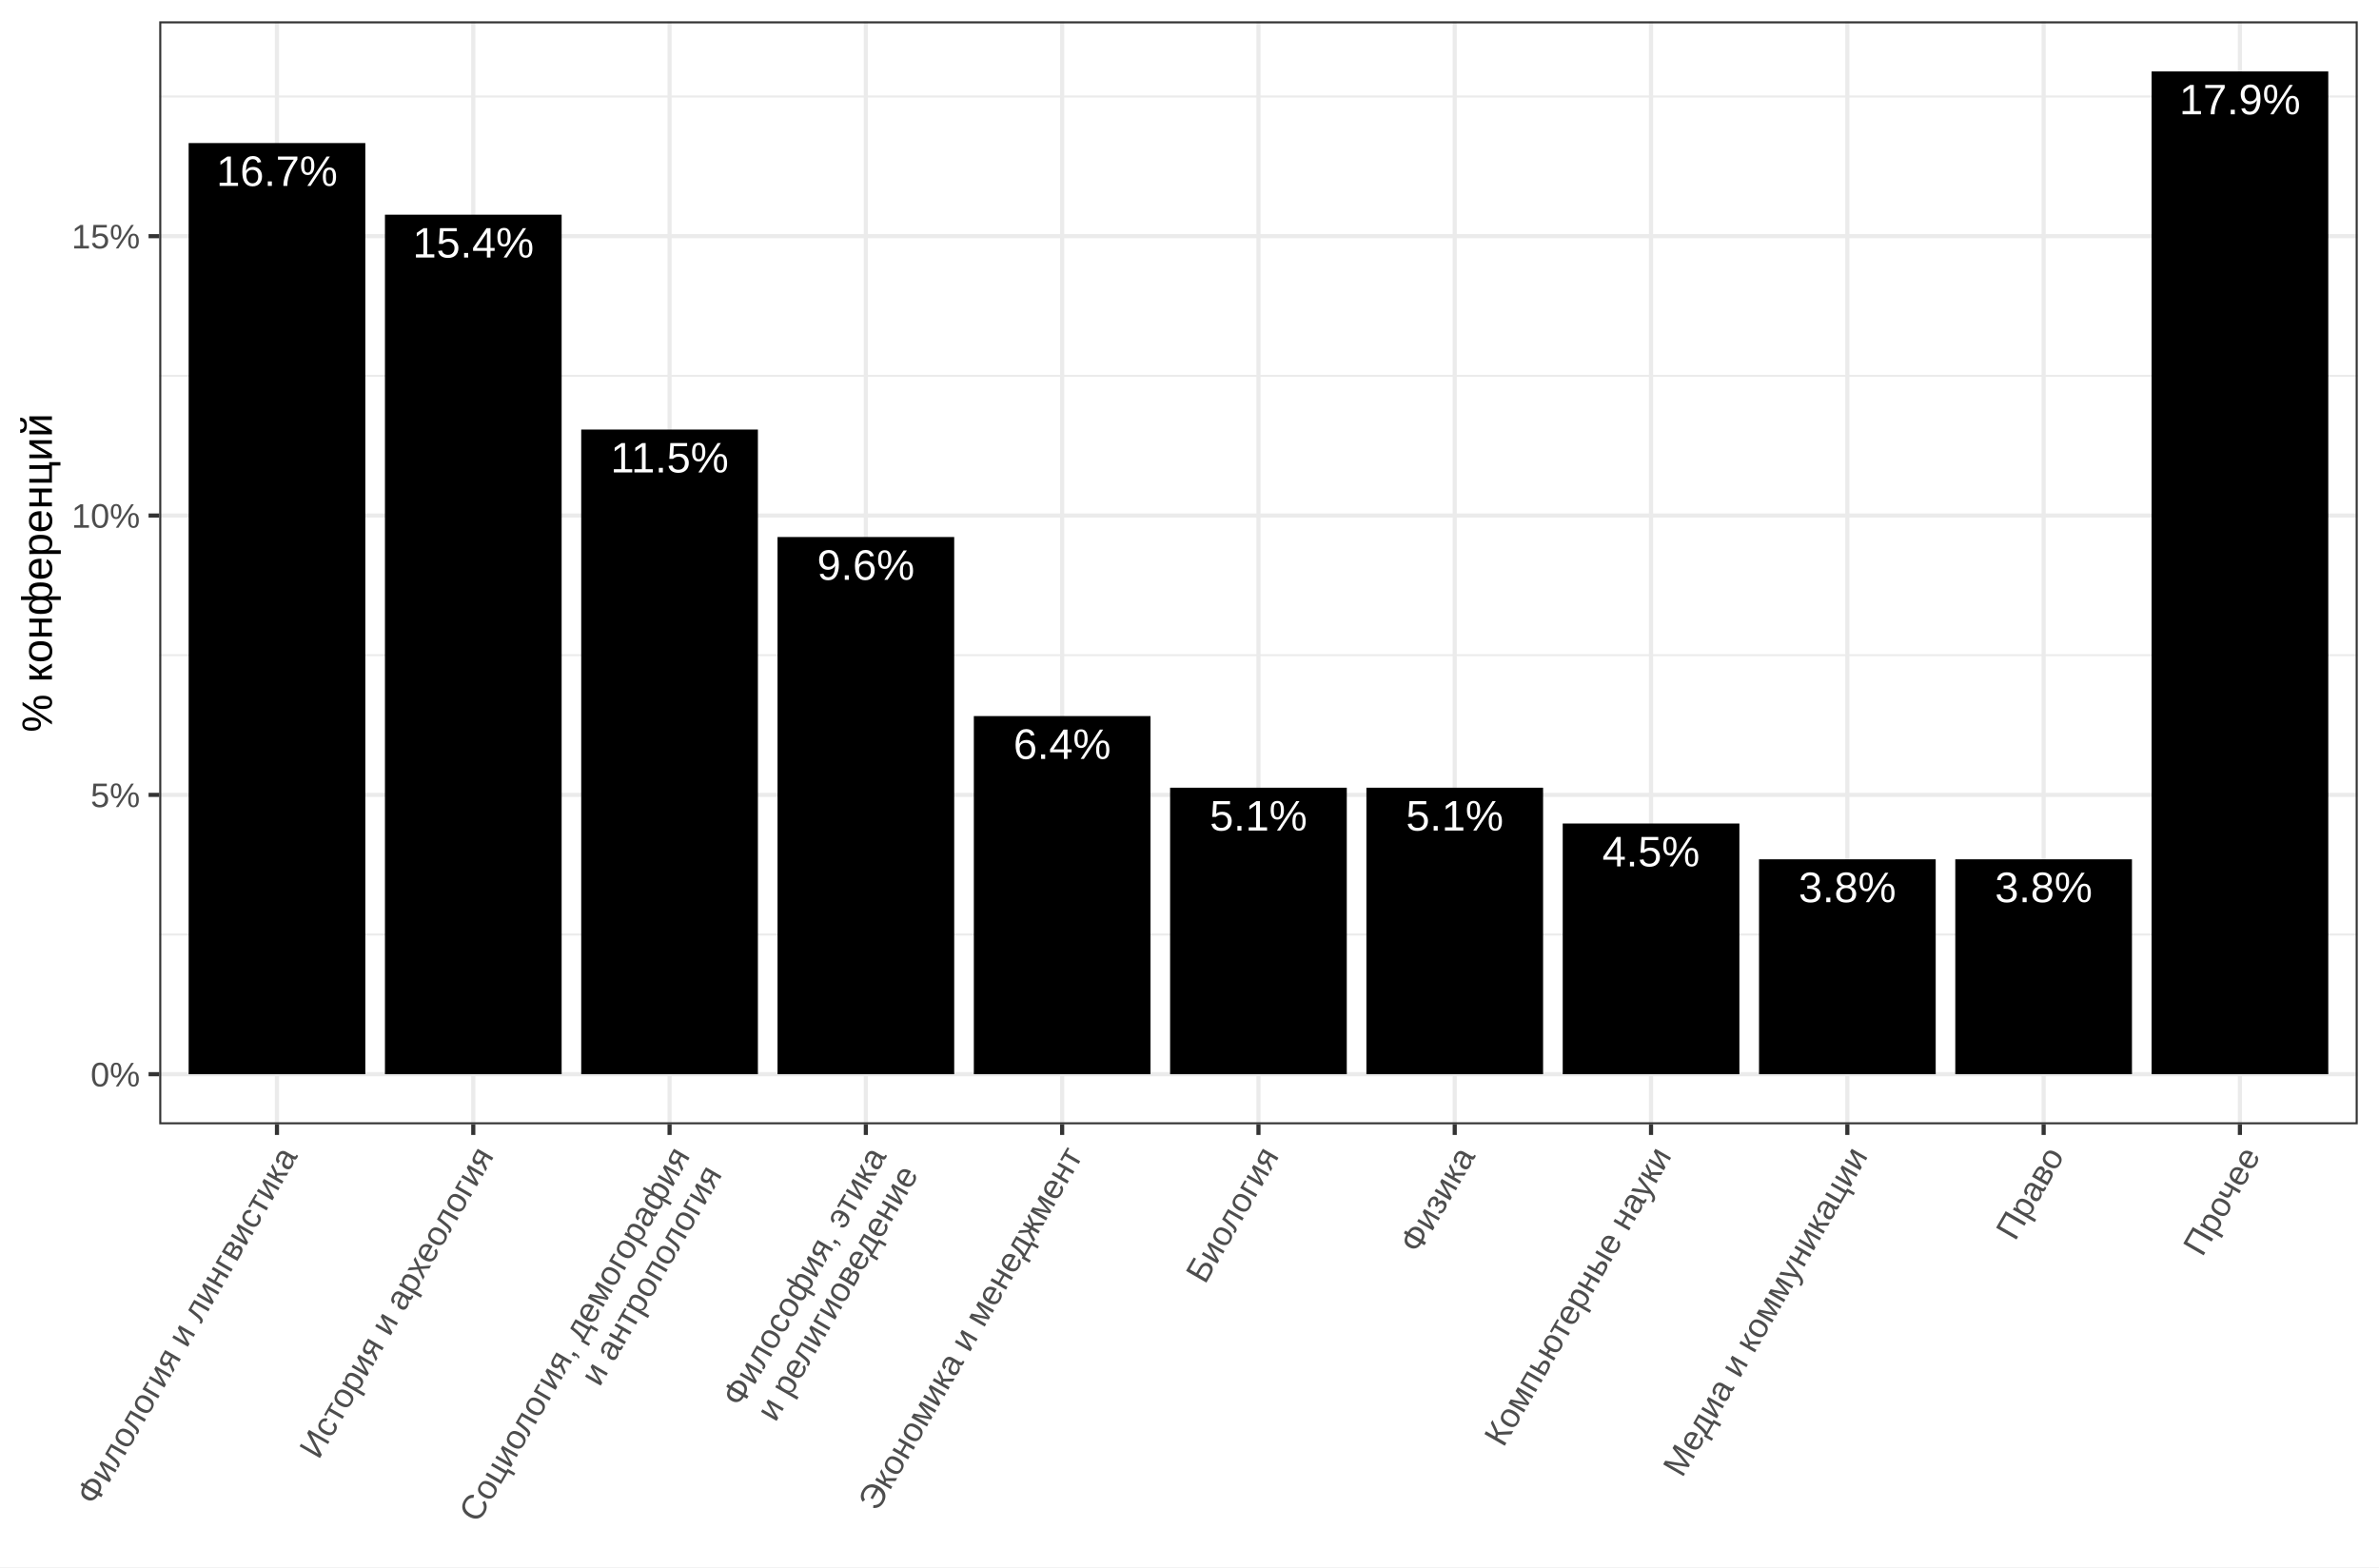
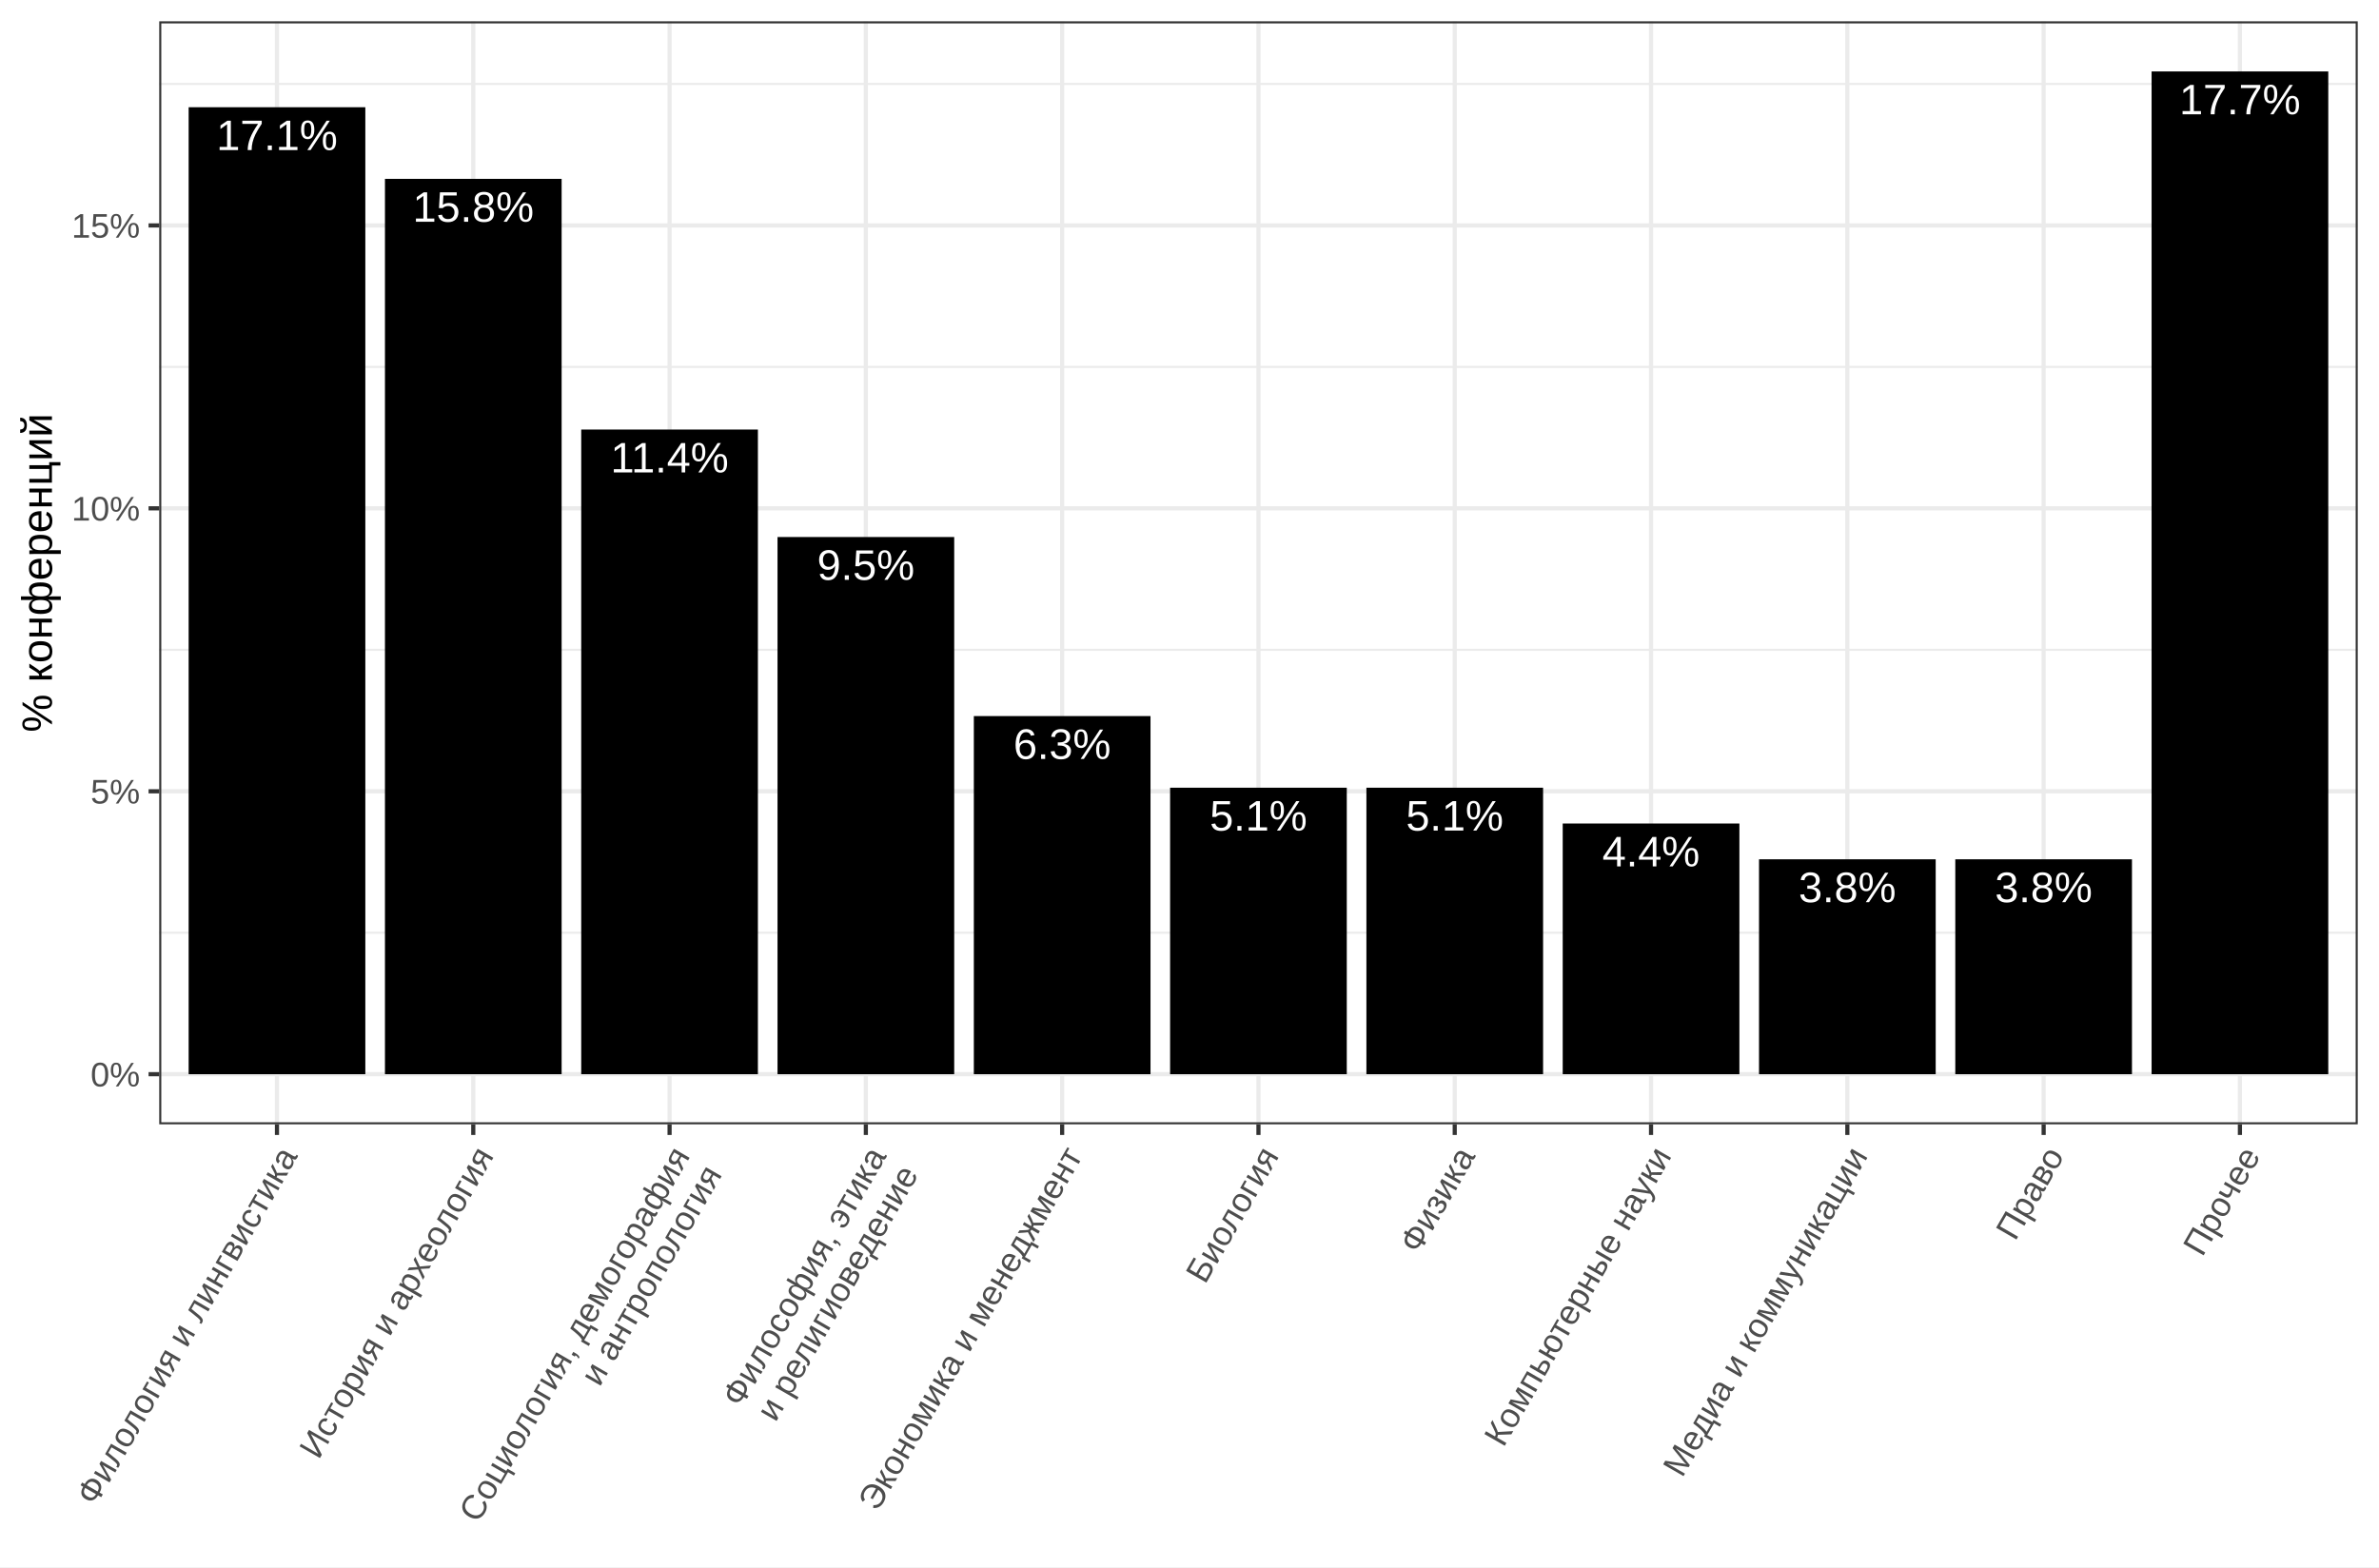
<svg xmlns="http://www.w3.org/2000/svg" width="612.00pt" height="403.20pt" viewBox="0 0 612.00 403.20">
  <g class="svglite">
    <defs>
      <style type="text/css">
    .svglite line, .svglite polyline, .svglite polygon, .svglite path, .svglite rect, .svglite circle {
      fill: none;
      stroke: #000000;
      stroke-linecap: round;
      stroke-linejoin: round;
      stroke-miterlimit: 10.00;
    }
    .svglite text {
      white-space: pre;
    }
    .svglite g.glyphgroup path {
      fill: inherit;
      stroke: none;
    }
  </style>
    </defs>
    <rect width="100%" height="100%" style="stroke: none; fill: #FFFFFF;" />
    <defs>
      <clipPath id="cpMC4wMHw2MTIuMDB8MC4wMHw0MDMuMjA=">
        <rect x="0.00" y="0.00" width="612.00" height="403.20" />
      </clipPath>
    </defs>
    <g clip-path="url(#cpMC4wMHw2MTIuMDB8MC4wMHw0MDMuMjA=)">
      <rect x="0.00" y="0.00" width="612.00" height="403.20" style="stroke-width: 1.07; stroke: #FFFFFF; fill: #FFFFFF;" />
    </g>
    <defs>
      <clipPath id="cpNDAuOTZ8NjA2LjUyfDUuNDh8Mjg5LjI4">
        <rect x="40.96" y="5.48" width="565.57" height="283.80" />
      </clipPath>
    </defs>
    <g clip-path="url(#cpNDAuOTZ8NjA2LjUyfDUuNDh8Mjg5LjI4)">
      <rect x="40.96" y="5.48" width="565.57" height="283.80" style="stroke-width: 1.07; stroke: none; fill: #FFFFFF;" />
-       <polyline points="40.96,240.44 606.52,240.44 " style="stroke-width: 0.53; stroke: #EBEBEB; stroke-linecap: butt;" />
-       <polyline points="40.96,168.57 606.52,168.57 " style="stroke-width: 0.53; stroke: #EBEBEB; stroke-linecap: butt;" />
-       <polyline points="40.96,96.70 606.52,96.70 " style="stroke-width: 0.53; stroke: #EBEBEB; stroke-linecap: butt;" />
-       <polyline points="40.96,24.83 606.52,24.83 " style="stroke-width: 0.53; stroke: #EBEBEB; stroke-linecap: butt;" />
+       <polyline points="40.96,239.98 606.52,239.98 " style="stroke-width: 0.53; stroke: #EBEBEB; stroke-linecap: butt;" />
+       <polyline points="40.96,167.19 606.52,167.19 " style="stroke-width: 0.53; stroke: #EBEBEB; stroke-linecap: butt;" />
+       <polyline points="40.96,94.40 606.52,94.40 " style="stroke-width: 0.53; stroke: #EBEBEB; stroke-linecap: butt;" />
+       <polyline points="40.96,21.60 606.52,21.60 " style="stroke-width: 0.53; stroke: #EBEBEB; stroke-linecap: butt;" />
      <polyline points="40.96,276.38 606.52,276.38 " style="stroke-width: 1.07; stroke: #EBEBEB; stroke-linecap: butt;" />
-       <polyline points="40.96,204.51 606.52,204.51 " style="stroke-width: 1.07; stroke: #EBEBEB; stroke-linecap: butt;" />
-       <polyline points="40.96,132.64 606.52,132.64 " style="stroke-width: 1.07; stroke: #EBEBEB; stroke-linecap: butt;" />
-       <polyline points="40.96,60.77 606.52,60.77 " style="stroke-width: 1.07; stroke: #EBEBEB; stroke-linecap: butt;" />
+       <polyline points="40.96,203.59 606.52,203.59 " style="stroke-width: 1.07; stroke: #EBEBEB; stroke-linecap: butt;" />
+       <polyline points="40.96,130.79 606.52,130.79 " style="stroke-width: 1.07; stroke: #EBEBEB; stroke-linecap: butt;" />
+       <polyline points="40.96,58.00 606.52,58.00 " style="stroke-width: 1.07; stroke: #EBEBEB; stroke-linecap: butt;" />
      <polyline points="71.25,289.28 71.25,5.48 " style="stroke-width: 1.07; stroke: #EBEBEB; stroke-linecap: butt;" />
      <polyline points="121.75,289.28 121.75,5.48 " style="stroke-width: 1.07; stroke: #EBEBEB; stroke-linecap: butt;" />
      <polyline points="172.25,289.28 172.25,5.48 " style="stroke-width: 1.07; stroke: #EBEBEB; stroke-linecap: butt;" />
      <polyline points="222.74,289.28 222.74,5.48 " style="stroke-width: 1.07; stroke: #EBEBEB; stroke-linecap: butt;" />
      <polyline points="273.24,289.28 273.24,5.48 " style="stroke-width: 1.07; stroke: #EBEBEB; stroke-linecap: butt;" />
      <polyline points="323.74,289.28 323.74,5.48 " style="stroke-width: 1.07; stroke: #EBEBEB; stroke-linecap: butt;" />
      <polyline points="374.23,289.28 374.23,5.48 " style="stroke-width: 1.07; stroke: #EBEBEB; stroke-linecap: butt;" />
      <polyline points="424.73,289.28 424.73,5.48 " style="stroke-width: 1.07; stroke: #EBEBEB; stroke-linecap: butt;" />
      <polyline points="475.23,289.28 475.23,5.48 " style="stroke-width: 1.07; stroke: #EBEBEB; stroke-linecap: butt;" />
      <polyline points="525.73,289.28 525.73,5.48 " style="stroke-width: 1.07; stroke: #EBEBEB; stroke-linecap: butt;" />
      <polyline points="576.22,289.28 576.22,5.48 " style="stroke-width: 1.07; stroke: #EBEBEB; stroke-linecap: butt;" />
-       <rect x="48.53" y="36.81" width="45.45" height="239.57" style="stroke-width: 1.07; stroke: none; stroke-linecap: butt; stroke-linejoin: miter; fill: #000000;" />
-       <rect x="99.03" y="55.24" width="45.45" height="221.14" style="stroke-width: 1.07; stroke: none; stroke-linecap: butt; stroke-linejoin: miter; fill: #000000;" />
+       <rect x="48.53" y="27.59" width="45.45" height="248.79" style="stroke-width: 1.07; stroke: none; stroke-linecap: butt; stroke-linejoin: miter; fill: #000000;" />
+       <rect x="99.03" y="46.02" width="45.45" height="230.36" style="stroke-width: 1.07; stroke: none; stroke-linecap: butt; stroke-linejoin: miter; fill: #000000;" />
      <rect x="149.52" y="110.52" width="45.45" height="165.86" style="stroke-width: 1.07; stroke: none; stroke-linecap: butt; stroke-linejoin: miter; fill: #000000;" />
      <rect x="200.02" y="138.17" width="45.45" height="138.21" style="stroke-width: 1.07; stroke: none; stroke-linecap: butt; stroke-linejoin: miter; fill: #000000;" />
      <rect x="250.52" y="184.24" width="45.45" height="92.14" style="stroke-width: 1.07; stroke: none; stroke-linecap: butt; stroke-linejoin: miter; fill: #000000;" />
      <rect x="301.01" y="202.67" width="45.45" height="73.71" style="stroke-width: 1.07; stroke: none; stroke-linecap: butt; stroke-linejoin: miter; fill: #000000;" />
      <rect x="351.51" y="202.67" width="45.45" height="73.71" style="stroke-width: 1.07; stroke: none; stroke-linecap: butt; stroke-linejoin: miter; fill: #000000;" />
      <rect x="402.01" y="211.88" width="45.45" height="64.50" style="stroke-width: 1.07; stroke: none; stroke-linecap: butt; stroke-linejoin: miter; fill: #000000;" />
      <rect x="452.51" y="221.09" width="45.45" height="55.29" style="stroke-width: 1.07; stroke: none; stroke-linecap: butt; stroke-linejoin: miter; fill: #000000;" />
      <rect x="503.00" y="221.09" width="45.45" height="55.29" style="stroke-width: 1.07; stroke: none; stroke-linecap: butt; stroke-linejoin: miter; fill: #000000;" />
      <rect x="553.50" y="18.38" width="45.45" height="258.00" style="stroke-width: 1.07; stroke: none; stroke-linecap: butt; stroke-linejoin: miter; fill: #000000;" />
-       <text x="71.25" y="47.84" text-anchor="middle" style="font-size: 11.00px;fill: #FFFFFF; font-family: &quot;Arial&quot;;" textLength="31.22px" lengthAdjust="spacingAndGlyphs">16.7%</text>
-       <text x="121.75" y="66.26" text-anchor="middle" style="font-size: 11.00px;fill: #FFFFFF; font-family: &quot;Arial&quot;;" textLength="31.22px" lengthAdjust="spacingAndGlyphs">15.4%</text>
-       <text x="172.25" y="121.55" text-anchor="middle" style="font-size: 11.00px;fill: #FFFFFF; font-family: &quot;Arial&quot;;" textLength="30.41px" lengthAdjust="spacingAndGlyphs">11.5%</text>
-       <text x="222.74" y="149.19" text-anchor="middle" style="font-size: 11.00px;fill: #FFFFFF; font-family: &quot;Arial&quot;;" textLength="25.09px" lengthAdjust="spacingAndGlyphs">9.6%</text>
-       <text x="273.24" y="195.27" text-anchor="middle" style="font-size: 11.00px;fill: #FFFFFF; font-family: &quot;Arial&quot;;" textLength="25.09px" lengthAdjust="spacingAndGlyphs">6.4%</text>
+       <text x="71.25" y="38.62" text-anchor="middle" style="font-size: 11.00px;fill: #FFFFFF; font-family: &quot;Arial&quot;;" textLength="31.22px" lengthAdjust="spacingAndGlyphs">17.1%</text>
+       <text x="121.75" y="57.05" text-anchor="middle" style="font-size: 11.00px;fill: #FFFFFF; font-family: &quot;Arial&quot;;" textLength="31.22px" lengthAdjust="spacingAndGlyphs">15.8%</text>
+       <text x="172.25" y="121.55" text-anchor="middle" style="font-size: 11.00px;fill: #FFFFFF; font-family: &quot;Arial&quot;;" textLength="30.41px" lengthAdjust="spacingAndGlyphs">11.4%</text>
+       <text x="222.74" y="149.19" text-anchor="middle" style="font-size: 11.00px;fill: #FFFFFF; font-family: &quot;Arial&quot;;" textLength="25.09px" lengthAdjust="spacingAndGlyphs">9.5%</text>
+       <text x="273.24" y="195.27" text-anchor="middle" style="font-size: 11.00px;fill: #FFFFFF; font-family: &quot;Arial&quot;;" textLength="25.09px" lengthAdjust="spacingAndGlyphs">6.3%</text>
      <text x="323.74" y="213.69" text-anchor="middle" style="font-size: 11.00px;fill: #FFFFFF; font-family: &quot;Arial&quot;;" textLength="25.09px" lengthAdjust="spacingAndGlyphs">5.1%</text>
      <text x="374.23" y="213.69" text-anchor="middle" style="font-size: 11.00px;fill: #FFFFFF; font-family: &quot;Arial&quot;;" textLength="25.09px" lengthAdjust="spacingAndGlyphs">5.1%</text>
-       <text x="424.73" y="222.91" text-anchor="middle" style="font-size: 11.00px;fill: #FFFFFF; font-family: &quot;Arial&quot;;" textLength="25.09px" lengthAdjust="spacingAndGlyphs">4.5%</text>
+       <text x="424.73" y="222.91" text-anchor="middle" style="font-size: 11.00px;fill: #FFFFFF; font-family: &quot;Arial&quot;;" textLength="25.09px" lengthAdjust="spacingAndGlyphs">4.4%</text>
      <text x="475.23" y="232.12" text-anchor="middle" style="font-size: 11.00px;fill: #FFFFFF; font-family: &quot;Arial&quot;;" textLength="25.09px" lengthAdjust="spacingAndGlyphs">3.8%</text>
      <text x="525.73" y="232.12" text-anchor="middle" style="font-size: 11.00px;fill: #FFFFFF; font-family: &quot;Arial&quot;;" textLength="25.09px" lengthAdjust="spacingAndGlyphs">3.8%</text>
-       <text x="576.22" y="29.41" text-anchor="middle" style="font-size: 11.00px;fill: #FFFFFF; font-family: &quot;Arial&quot;;" textLength="31.22px" lengthAdjust="spacingAndGlyphs">17.9%</text>
+       <text x="576.22" y="29.41" text-anchor="middle" style="font-size: 11.00px;fill: #FFFFFF; font-family: &quot;Arial&quot;;" textLength="31.22px" lengthAdjust="spacingAndGlyphs">17.7%</text>
      <rect x="40.96" y="5.48" width="565.57" height="283.80" style="stroke-width: 1.07; stroke: #333333;" />
    </g>
    <g clip-path="url(#cpMC4wMHw2MTIuMDB8MC4wMHw0MDMuMjA=)">
      <text x="36.02" y="279.53" text-anchor="end" style="font-size: 8.80px;fill: #4D4D4D; font-family: &quot;Arial&quot;;" textLength="12.72px" lengthAdjust="spacingAndGlyphs">0%</text>
-       <text x="36.02" y="207.66" text-anchor="end" style="font-size: 8.80px;fill: #4D4D4D; font-family: &quot;Arial&quot;;" textLength="12.72px" lengthAdjust="spacingAndGlyphs">5%</text>
-       <text x="36.02" y="135.79" text-anchor="end" style="font-size: 8.80px;fill: #4D4D4D; font-family: &quot;Arial&quot;;" textLength="17.61px" lengthAdjust="spacingAndGlyphs">10%</text>
-       <text x="36.02" y="63.92" text-anchor="end" style="font-size: 8.80px;fill: #4D4D4D; font-family: &quot;Arial&quot;;" textLength="17.61px" lengthAdjust="spacingAndGlyphs">15%</text>
+       <text x="36.02" y="206.74" text-anchor="end" style="font-size: 8.80px;fill: #4D4D4D; font-family: &quot;Arial&quot;;" textLength="12.72px" lengthAdjust="spacingAndGlyphs">5%</text>
+       <text x="36.02" y="133.94" text-anchor="end" style="font-size: 8.80px;fill: #4D4D4D; font-family: &quot;Arial&quot;;" textLength="17.61px" lengthAdjust="spacingAndGlyphs">10%</text>
+       <text x="36.02" y="61.15" text-anchor="end" style="font-size: 8.80px;fill: #4D4D4D; font-family: &quot;Arial&quot;;" textLength="17.61px" lengthAdjust="spacingAndGlyphs">15%</text>
      <polyline points="38.22,276.38 40.96,276.38 " style="stroke-width: 1.07; stroke: #333333; stroke-linecap: butt;" />
-       <polyline points="38.22,204.51 40.96,204.51 " style="stroke-width: 1.07; stroke: #333333; stroke-linecap: butt;" />
-       <polyline points="38.22,132.64 40.96,132.64 " style="stroke-width: 1.07; stroke: #333333; stroke-linecap: butt;" />
-       <polyline points="38.22,60.77 40.96,60.77 " style="stroke-width: 1.07; stroke: #333333; stroke-linecap: butt;" />
+       <polyline points="38.22,203.59 40.96,203.59 " style="stroke-width: 1.07; stroke: #333333; stroke-linecap: butt;" />
+       <polyline points="38.22,130.79 40.96,130.79 " style="stroke-width: 1.07; stroke: #333333; stroke-linecap: butt;" />
+       <polyline points="38.22,58.00 40.96,58.00 " style="stroke-width: 1.07; stroke: #333333; stroke-linecap: butt;" />
      <polyline points="71.25,292.02 71.25,289.28 " style="stroke-width: 1.07; stroke: #333333; stroke-linecap: butt;" />
      <polyline points="121.75,292.02 121.75,289.28 " style="stroke-width: 1.07; stroke: #333333; stroke-linecap: butt;" />
      <polyline points="172.25,292.02 172.25,289.28 " style="stroke-width: 1.07; stroke: #333333; stroke-linecap: butt;" />
      <polyline points="222.74,292.02 222.74,289.28 " style="stroke-width: 1.07; stroke: #333333; stroke-linecap: butt;" />
      <polyline points="273.24,292.02 273.24,289.28 " style="stroke-width: 1.07; stroke: #333333; stroke-linecap: butt;" />
      <polyline points="323.74,292.02 323.74,289.28 " style="stroke-width: 1.07; stroke: #333333; stroke-linecap: butt;" />
      <polyline points="374.23,292.02 374.23,289.28 " style="stroke-width: 1.07; stroke: #333333; stroke-linecap: butt;" />
      <polyline points="424.73,292.02 424.73,289.28 " style="stroke-width: 1.07; stroke: #333333; stroke-linecap: butt;" />
      <polyline points="475.23,292.02 475.23,289.28 " style="stroke-width: 1.07; stroke: #333333; stroke-linecap: butt;" />
      <polyline points="525.73,292.02 525.73,289.28 " style="stroke-width: 1.07; stroke: #333333; stroke-linecap: butt;" />
      <polyline points="576.22,292.02 576.22,289.28 " style="stroke-width: 1.07; stroke: #333333; stroke-linecap: butt;" />
      <text transform="translate(76.71,297.36) rotate(-60)" text-anchor="end" style="font-size: 8.80px;fill: #4D4D4D; font-family: &quot;Arial&quot;;" textLength="104.27px" lengthAdjust="spacingAndGlyphs">Филология и лингвистика</text>
      <text transform="translate(127.21,297.36) rotate(-60)" text-anchor="end" style="font-size: 8.80px;fill: #4D4D4D; font-family: &quot;Arial&quot;;" textLength="90.50px" lengthAdjust="spacingAndGlyphs">История и археология</text>
      <text transform="translate(177.70,297.36) rotate(-60)" text-anchor="end" style="font-size: 8.80px;fill: #4D4D4D; font-family: &quot;Arial&quot;;" textLength="109.33px" lengthAdjust="spacingAndGlyphs">Социология, демогорафия</text>
      <text transform="translate(185.93,302.11) rotate(-60)" text-anchor="end" style="font-size: 8.80px;fill: #4D4D4D; font-family: &quot;Arial&quot;;" textLength="63.38px" lengthAdjust="spacingAndGlyphs">и антропология</text>
      <text transform="translate(228.20,297.36) rotate(-60)" text-anchor="end" style="font-size: 8.80px;fill: #4D4D4D; font-family: &quot;Arial&quot;;" textLength="75.05px" lengthAdjust="spacingAndGlyphs">Философия, этика</text>
      <text transform="translate(236.43,302.11) rotate(-60)" text-anchor="end" style="font-size: 8.80px;fill: #4D4D4D; font-family: &quot;Arial&quot;;" textLength="73.84px" lengthAdjust="spacingAndGlyphs">и религиоведение</text>
      <text transform="translate(278.70,297.36) rotate(-60)" text-anchor="end" style="font-size: 8.80px;fill: #4D4D4D; font-family: &quot;Arial&quot;;" textLength="105.92px" lengthAdjust="spacingAndGlyphs">Экономика и менеджмент</text>
      <text transform="translate(329.19,297.36) rotate(-60)" text-anchor="end" style="font-size: 8.80px;fill: #4D4D4D; font-family: &quot;Arial&quot;;" textLength="38.38px" lengthAdjust="spacingAndGlyphs">Биология</text>
      <text transform="translate(379.69,297.36) rotate(-60)" text-anchor="end" style="font-size: 8.80px;fill: #4D4D4D; font-family: &quot;Arial&quot;;" textLength="29.45px" lengthAdjust="spacingAndGlyphs">Физика</text>
      <text transform="translate(430.19,297.36) rotate(-60)" text-anchor="end" style="font-size: 8.80px;fill: #4D4D4D; font-family: &quot;Arial&quot;;" textLength="86.86px" lengthAdjust="spacingAndGlyphs">Компьютерные науки</text>
      <text transform="translate(480.68,297.36) rotate(-60)" text-anchor="end" style="font-size: 8.80px;fill: #4D4D4D; font-family: &quot;Arial&quot;;" textLength="95.80px" lengthAdjust="spacingAndGlyphs">Медиа и коммуникации</text>
      <text transform="translate(531.18,297.36) rotate(-60)" text-anchor="end" style="font-size: 8.80px;fill: #4D4D4D; font-family: &quot;Arial&quot;;" textLength="25.58px" lengthAdjust="spacingAndGlyphs">Право</text>
      <text transform="translate(581.68,297.36) rotate(-60)" text-anchor="end" style="font-size: 8.80px;fill: #4D4D4D; font-family: &quot;Arial&quot;;" textLength="30.28px" lengthAdjust="spacingAndGlyphs">Прочее</text>
      <text transform="translate(13.36,147.38) rotate(-90)" text-anchor="middle" style="font-size: 11.00px; font-family: &quot;Arial&quot;;" textLength="82.06px" lengthAdjust="spacingAndGlyphs">% конференций</text>
    </g>
  </g>
</svg>
